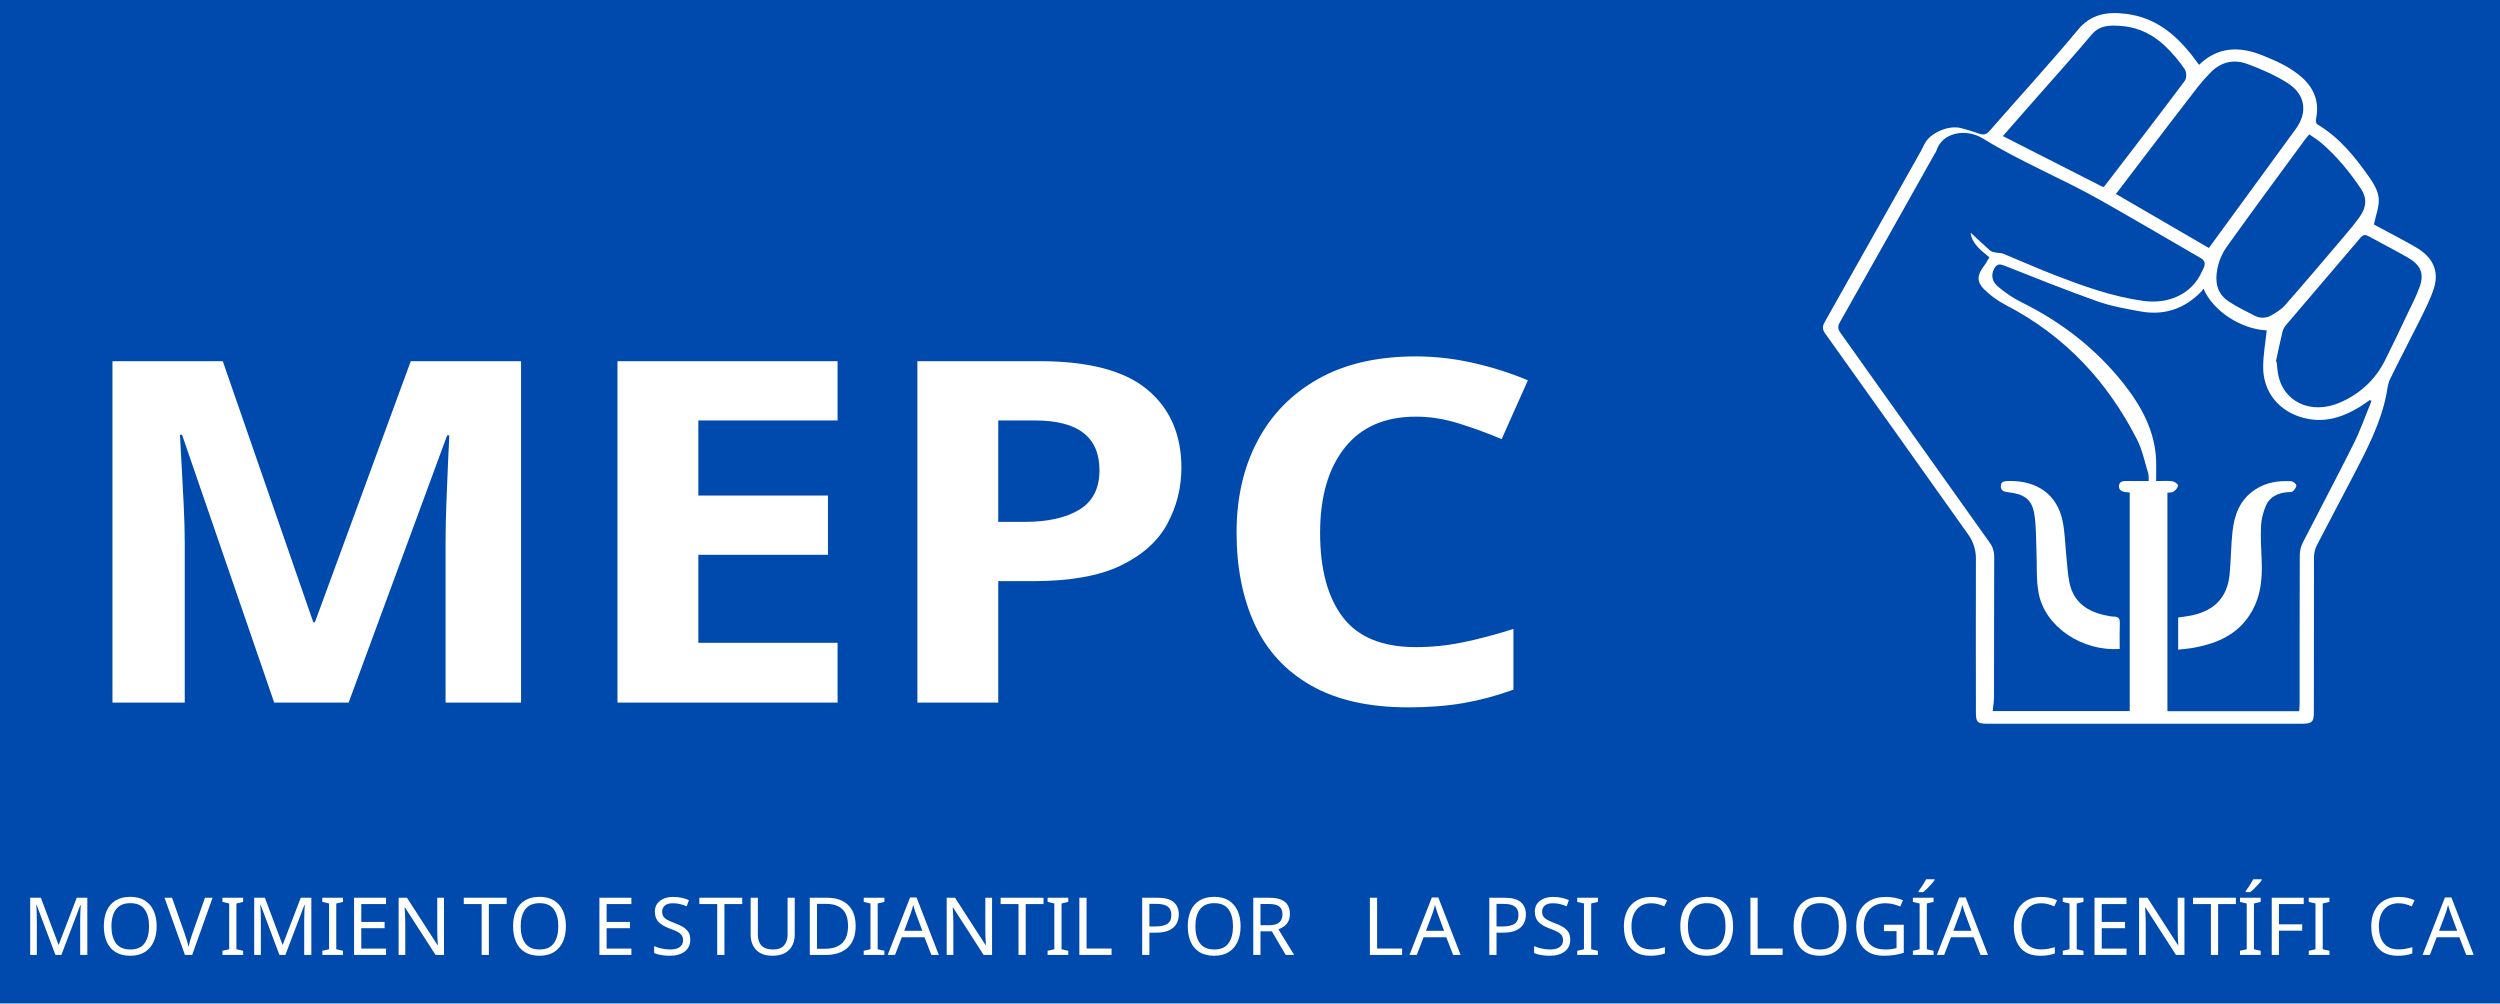
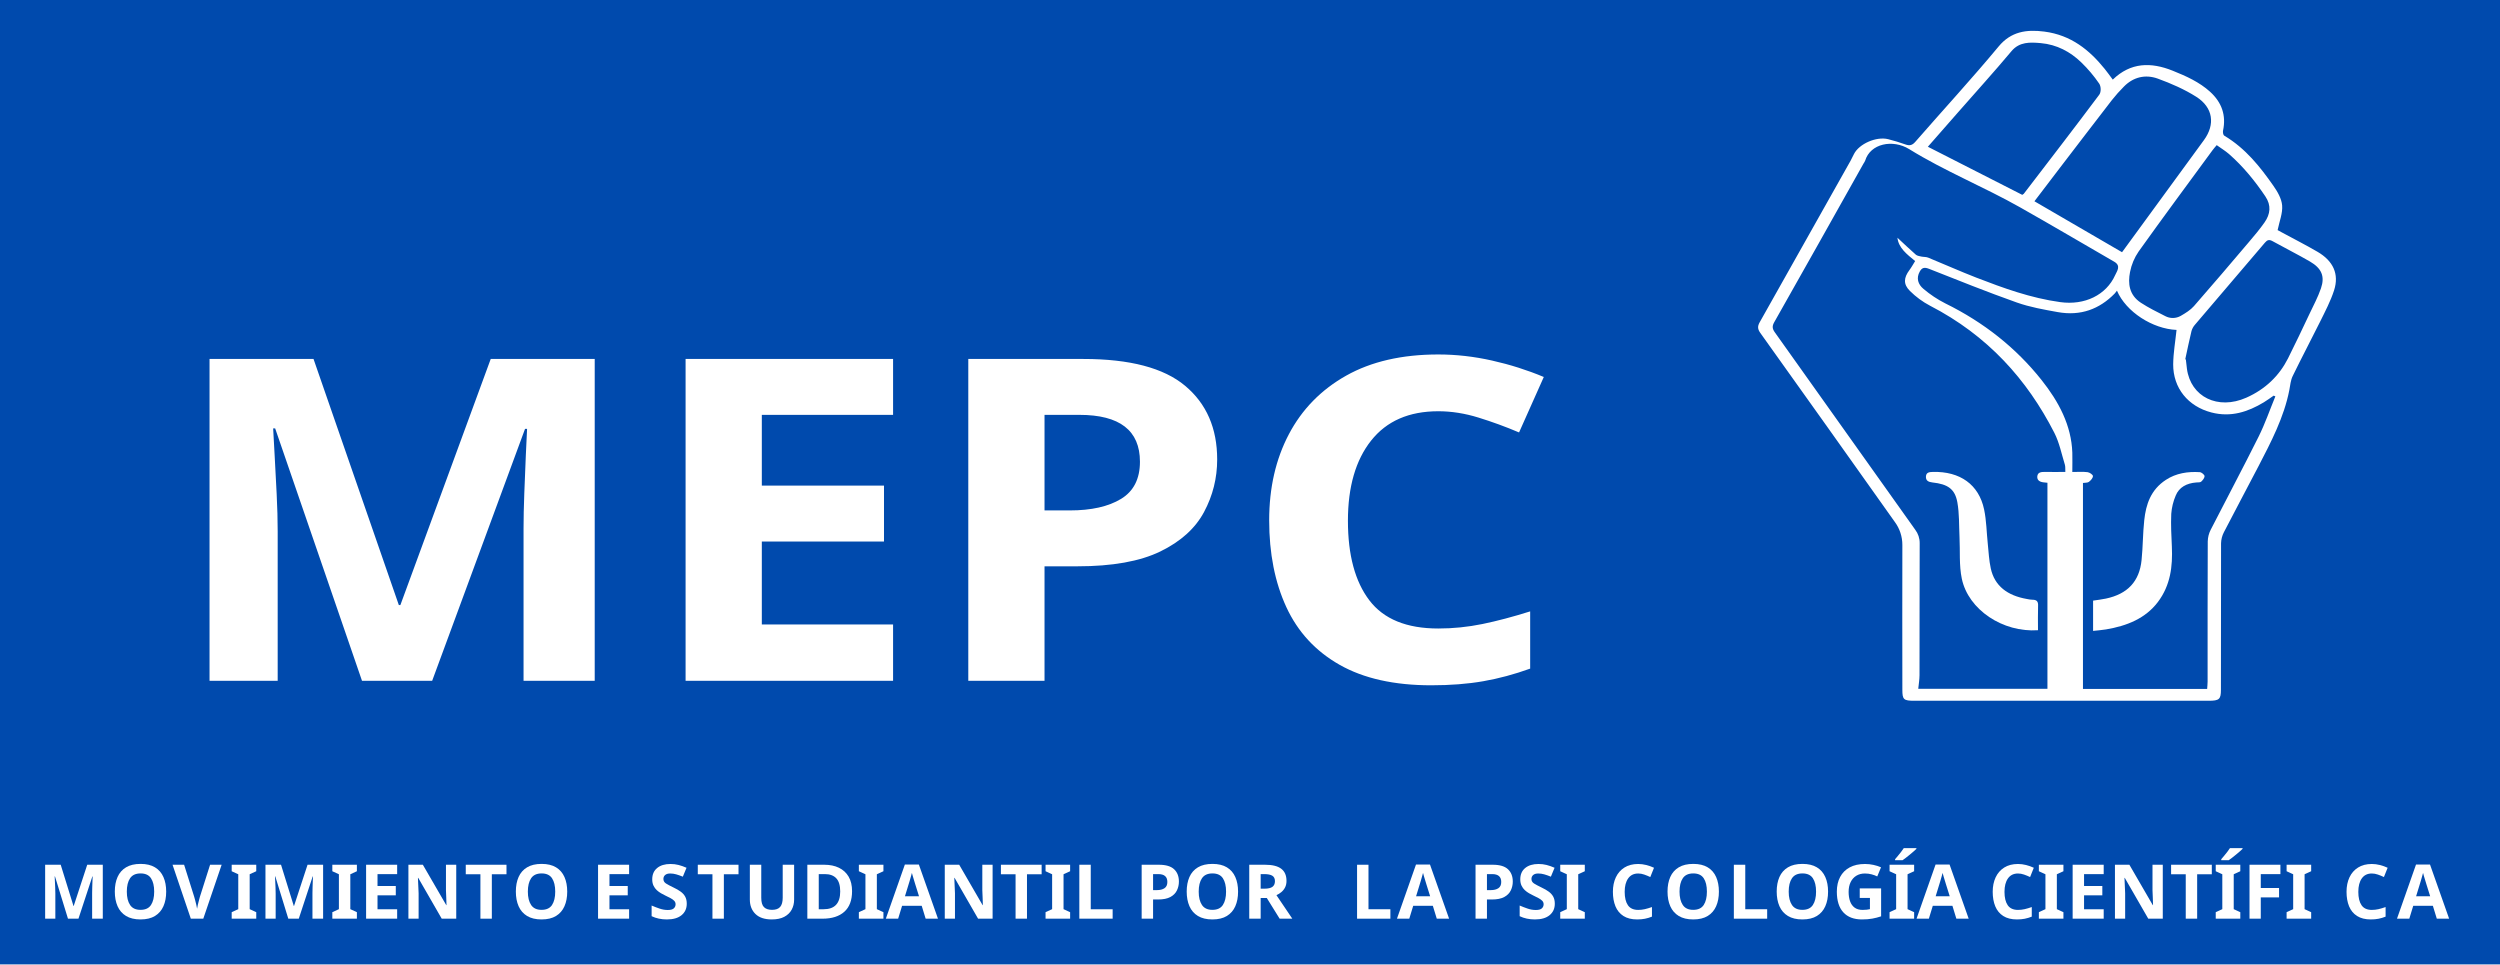
- <svg xmlns="http://www.w3.org/2000/svg" id="Layer_1" data-name="Layer 1" viewBox="0 0 2184 876.57">
-   <rect width="2184" height="876.57" style="fill:#004aad" />
-   <text transform="translate(19.57 834.24)" style="font-size:70.02px;fill:#fff;font-family:Montserrat-Regular, Montserrat">M<tspan x="66.87" y="0" style="letter-spacing:-0.021em">O</tspan>
-     <tspan x="124.14" y="0" style="letter-spacing:-0.015em">V</tspan>
-     <tspan x="171.97" y="0">IMIEN</tspan>
-     <tspan x="384.89" y="0" style="letter-spacing:-0.01em">T</tspan>
-     <tspan x="424.39" y="0">O E</tspan>
-     <tspan x="548.32" y="0" style="letter-spacing:-0.01em">S</tspan>
-     <tspan x="590.68" y="0" style="letter-spacing:-0.014em">T</tspan>
-     <tspan x="629.89" y="0">UDIANTIL POR </tspan>
-     <tspan x="1170.37" y="0" style="letter-spacing:0.002em">L</tspan>
-     <tspan x="1211.75" y="0">A PSI</tspan>
-     <tspan x="1394.77" y="0" style="letter-spacing:-0.015em">C</tspan>
-     <tspan x="1444.07" y="0">O</tspan>
-     <tspan x="1502.81" y="0" style="letter-spacing:-0.014em">L</tspan>
-     <tspan x="1543.08" y="0">OGÍA CIENTÍFI</tspan>
-     <tspan x="2047.7" y="0" style="letter-spacing:-0.018em">C</tspan>
-     <tspan x="2096.78" y="0">A</tspan>
+ <svg xmlns="http://www.w3.org/2000/svg" id="Portada" viewBox="0 0 2316.86 893.71">
+   <rect id="Fondo" width="2316.86" height="893.71" style="fill:#004aad" />
+   <text id="Movimiento" transform="translate(35.54 851.38)" style="font-size:70.02px;fill:#fff;font-family:Montserrat-ExtraBold, Montserrat;font-weight:800">M<tspan x="66.8" y="0" style="letter-spacing:-0.024em">O</tspan>
+     <tspan x="124.36" y="0" style="letter-spacing:-0.015em">V</tspan>
+     <tspan x="176.94" y="0">IMIEN</tspan>
+     <tspan x="394.7" y="0" style="letter-spacing:-0.01em">T</tspan>
+     <tspan x="438.46" y="0">O E</tspan>
+     <tspan x="565.13" y="0" style="letter-spacing:-0.01em">S</tspan>
+     <tspan x="609.73" y="0" style="letter-spacing:-0.011em">T</tspan>
+     <tspan x="653.42" y="0">UDIANTIL POR </tspan>
+     <tspan x="1215.82" y="0" style="letter-spacing:0.008em">L</tspan>
+     <tspan x="1259.09" y="0">A PSI</tspan>
+     <tspan x="1455.14" y="0" style="letter-spacing:-0.015em">C</tspan>
+     <tspan x="1505.77" y="0">O</tspan>
+     <tspan x="1565" y="0" style="letter-spacing:-0.011em">L</tspan>
+     <tspan x="1606.94" y="0">OGÍA CIENTÍFI</tspan>
+     <tspan x="2135.03" y="0" style="letter-spacing:-0.012em">C</tspan>
+     <tspan x="2185.86" y="0">A</tspan>
  </text>
  <g id="Puño">
-     <path d="M2110.81,216.2c-10.81-6.31-22-12-33.1-18l-3.86-2.08c1.69-8.27,4.79-15.69,4.19-22.86-.52-6.29-4.3-12.8-8.2-18.35-12.31-17.53-25.6-34.44-45.39-46.29-1.12-.67-1.49-3.25-1.17-4.77,2.94-13.88-.94-25.91-12.08-36-9.8-8.86-22-14.41-34.58-19.44-20.18-8.1-39-7.8-55.54,8.25-2.76-3.67-5-6.87-7.48-9.93-14.07-17.37-31-31.35-55.95-34.58-16.57-2.16-30.85,0-42.27,13.76-24.92,30-51.53,58.9-77.24,88.39-2.76,3.16-5.13,3.88-9.15,2.45-5.25-1.86-10.61-3.55-16-4.89-11-2.72-26.94,4.34-31.68,13.82-1,2-2,4.1-3.09,6.1q-42.09,74.91-84.28,149.79c-2.08,3.68-1.92,6.33.57,9.82q62.46,87.51,124.65,175.17a35.58,35.58,0,0,1,7,21.39c-.12,44.73-.06,89.46,0,134.19,0,9.06,1.18,10.14,11.2,10.14h272.66c9.81,0,11.37-1.4,11.37-10.18,0-45.25,0-90.5.12-135.74a23.48,23.48,0,0,1,2.66-10.32c10.45-20.3,21.29-40.44,31.82-60.71,11.9-22.92,23.9-45.83,28.79-71,.85-4.38,1.19-9,3.13-13,8.18-16.86,17-33.45,25.34-50.26,4.72-9.57,9.77-19.14,13-29.14C2131,236.87,2125.42,224.71,2110.81,216.2Zm-93.41-98.83c4.06,2.9,8,5.29,11.4,8.24,13.28,11.65,24.07,25,33.65,39.2,5.69,8.46,4.67,16.47-.77,24.24-4.48,6.4-9.61,12.44-14.73,18.46-16.76,19.74-33.51,39.49-50.62,59-3.21,3.66-7.81,6.53-12.26,9.08a14.91,14.91,0,0,1-14.37.22c-7.69-3.93-15.53-7.74-22.63-12.42-10.82-7.13-12.08-17.77-10-28.43a50.27,50.27,0,0,1,8-19.05c22.46-31.45,45.53-62.56,68.41-93.77C2014.5,120.72,2015.7,119.41,2017.4,117.37Zm-97.1-41.79a143.86,143.86,0,0,1,11.13-12.51c8.56-8.72,19.73-11.59,31.43-7.33,12.39,4.5,24.71,9.93,35.58,16.81,15.67,9.92,17.74,25.59,7.16,40.1-25.11,34.45-50.29,68.85-75.93,104l-81.19-47.21c8-10.46,15.69-20.65,23.47-30.81C1888,117.56,1904.09,96.52,1920.3,75.58ZM1777.4,87.29c16.65-19,33.65-37.72,49.8-57,7.4-8.84,17.28-8.34,27.1-7.48,15,1.31,27.47,8.09,37.54,17.81a128,128,0,0,1,16.66,19.73c1.77,2.59,1.89,7.89.06,10.34-23,30.76-46.5,61.22-69.89,91.74a8.18,8.18,0,0,1-1.42,1l-87.53-44.55C1759.16,108.09,1768.27,97.69,1777.4,87.29Zm80.93,332.92c-3.6-.07-6.88.29-7.21,4.19s2.76,5.28,6.65,5.57c.77.06,1.53.16,2.76.29V621.2H1740.82c.41-4.3,1.15-8.47,1.16-12.65.09-40.76,0-81.53.16-122.29a20.34,20.34,0,0,0-4.15-12.5q-65.12-91.47-130.16-183c-2.39-3.34-2.47-5.79-.51-9.26q41.51-73.44,82.73-147a15.27,15.27,0,0,0,1.56-2.76c4.76-15.82,25.54-20.14,40.88-10.64,32.7,20.26,69,34.87,102.5,53.8,29.35,16.59,58.34,33.68,87.5,50.54,6.45,3.73,2.48,8.66.86,12.27C1915,256.41,1895,266,1872.48,262.87c-27.38-3.75-52.74-13-77.88-22.71-15-5.82-29.69-12.42-44.59-18.53-1.9-.77-4.3-.53-6.41-1-1.73-.37-3.81-.69-5-1.71-5.81-5.1-11.37-10.42-17.1-15.73,1.06,9.49,8.75,15.31,16.43,21.62-1.76,2.8-3.32,5.7-5.3,8.36-5.26,7-5.87,13,.45,19.33a77.37,77.37,0,0,0,18.58,13.66c53.5,27.64,90,68.39,115.23,117.76,4.73,9.25,6.72,19.63,9.78,29.53.59,1.91.3,4.05.45,6.78C1870.26,420.24,1864.29,420.33,1858.33,420.21Zm197.88-32.65c-14.39,28.87-29.64,57.41-44.33,86.17a24.68,24.68,0,0,0-2.78,10.8c-.19,43.34-.12,86.68-.14,130,0,2.19-.26,4.38-.41,6.76h-115.1V430.44c1.91-.3,4.26-.07,5.49-1,1.79-1.36,3.75-3.55,3.75-5.39,0-1.26-3.06-3.39-5-3.62-4.51-.54-9.16-.17-14.1-.17,0-6.34.17-12.14,0-17.92C1882.69,377,1871,355.1,1855,334.9q-35.37-44.44-89.11-70.88a104,104,0,0,1-20.26-13.48c-5-4.17-6.83-9.89-3.41-16,2-3.59,4.2-4.3,8.68-2.52,27,10.66,53.87,21.47,81.26,31.18,12.07,4.27,25.12,6.59,37.93,8.89,21.27,3.83,38.69-2.78,52.72-17.12.63-.64,1.1-1.39,2.17-2.77,8.39,19.71,33,35.45,55.22,36.41-1.09,10.62-3.05,21.25-3.1,31.88-.09,22,13.78,39,35.43,44.62,18.08,4.7,33.82-.53,48.59-9.43,3.14-1.9,6.06-4.1,9.08-6.16l1.59.67C2066.62,362.64,2062.26,375.43,2056.21,387.56ZM2114,250.06c-2.79,8.17-7,16-10.72,23.86-6.53,13.75-13,27.54-19.86,41.16-8.11,16-20.89,28.47-38.63,36.34-26.31,11.67-51.47-.72-55-26.75-.38-2.89-.7-5.79-1-8.69l-.56-.16c1.9-8.74,3.68-17.5,5.79-26.2a15.24,15.24,0,0,1,3.28-5.92c21.56-25.34,43.26-50.6,64.8-76,2.2-2.59,4-3.06,7.09-1.32,11.47,6.35,23.26,12.25,34.57,18.81C2114.63,231.51,2117.83,238.93,2114,250.06Z" style="fill:#fff" />
-     <path d="M1846.48,538.65a29.15,29.15,0,0,1-5.14-.71c-17.83-3.14-29.77-12-33.31-28.25-1.65-7.54-2-15.31-2.8-23-1.12-10.59-1.2-21.34-3.4-31.75-4.87-23.06-22.32-35.35-47.47-34.73-3.39.09-6.22.43-6.43,4.25s2.27,5.1,6,5.5c14.17,1.54,20.91,6,23.12,18.44,1.89,10.59,1.48,21.52,2,32.29.63,12.83-.5,25.94,2.11,38.44,6,28.77,38,50.05,70.61,47.78,0-7.77-.18-15.3.08-22.82C1852,540.46,1850.8,538.6,1846.48,538.65Z" style="fill:#fff" />
-     <path d="M2001.72,420.43c-11.24-.71-22,1-31.31,7.06-14.19,9.23-18.56,22.86-20.15,37.36-1.34,12.29-1.23,24.71-2.48,37-2,19.89-13,31.47-33,35.74-3.87.83-7.84,1.26-11.93,1.89v28.06c4.42-.51,8.24-.78,12-1.4,19.42-3.26,36.49-10.17,47.94-25.32,11.8-15.6,13.81-33.18,13-51.36-.46-10.13-1-20.29-.56-30.4a53,53,0,0,1,4.15-17c3.12-7.64,10.07-11.41,19.15-12.1,1.52-.11,3.58.06,4.42-.72,1.53-1.42,3.21-3.5,3.13-5.23C2006,422.74,2003.34,420.53,2001.72,420.43Z" style="fill:#fff" />
+     <path d="M2147.73,233.34c-10.81-6.31-22.05-12-33.11-18l-3.85-2.09c1.69-8.27,4.79-15.68,4.19-22.85-.52-6.29-4.3-12.81-8.2-18.36-12.31-17.53-25.6-34.44-45.39-46.29-1.12-.67-1.49-3.25-1.17-4.77,2.94-13.88-.95-25.91-12.08-36-9.81-8.87-22-14.42-34.58-19.45-20.18-8.1-39-7.8-55.54,8.26-2.76-3.68-5-6.88-7.48-9.93-14.07-17.38-31-31.36-56-34.59-16.57-2.15-30.85,0-42.27,13.76-24.92,30-51.53,58.9-77.24,88.39-2.76,3.16-5.13,3.88-9.15,2.45-5.25-1.86-10.61-3.55-16.05-4.89-11-2.72-26.94,4.34-31.68,13.82-1,2-2,4.11-3.09,6.1q-42.09,74.93-84.28,149.79c-2.08,3.68-1.92,6.33.57,9.82Q1693.84,396,1756,483.7a35.65,35.65,0,0,1,7,21.39c-.12,44.73-.06,89.46,0,134.19,0,9.07,1.18,10.15,11.2,10.15h272.66c9.81,0,11.37-1.4,11.37-10.18,0-45.25,0-90.49.12-135.74a23.48,23.48,0,0,1,2.66-10.32c10.45-20.3,21.29-40.44,31.82-60.71,11.9-22.92,23.9-45.82,28.79-71,.85-4.38,1.18-9,3.13-13,8.18-16.85,17-33.45,25.34-50.26,4.72-9.57,9.77-19.14,13-29.14C2167.93,254,2162.34,241.85,2147.73,233.34Zm-93.41-98.83c4.06,2.91,8,5.29,11.4,8.24,13.27,11.65,24.07,25,33.65,39.2,5.69,8.46,4.67,16.47-.77,24.24-4.48,6.4-9.61,12.45-14.73,18.47-16.76,19.73-33.51,39.48-50.62,59-3.21,3.65-7.81,6.52-12.26,9.07a14.88,14.88,0,0,1-14.37.22c-7.69-3.92-15.53-7.74-22.63-12.42-10.82-7.13-12.08-17.77-10-28.42a50.31,50.31,0,0,1,8-19.06c22.46-31.45,45.53-62.56,68.41-93.77C2051.42,137.86,2052.62,136.56,2054.32,134.51Zm-97.1-41.79a142.29,142.29,0,0,1,11.13-12.5c8.56-8.73,19.73-11.59,31.43-7.34,12.39,4.51,24.71,9.93,35.58,16.81,15.67,9.92,17.74,25.59,7.16,40.11-25.11,34.44-50.29,68.84-75.93,103.94l-81.19-47.21c8-10.45,15.69-20.65,23.47-30.81C1925,134.7,1941,113.66,1957.22,92.72Zm-142.9,11.71c16.64-19,33.65-37.72,49.8-57,7.4-8.84,17.28-8.34,27.1-7.48,15,1.32,27.47,8.09,37.54,17.82a127.9,127.9,0,0,1,16.66,19.72c1.77,2.6,1.89,7.89,0,10.35-23,30.75-46.5,61.21-69.88,91.74a9,9,0,0,1-1.42,1L1786.64,136C1796.08,125.24,1805.19,114.83,1814.32,104.43Zm80.93,332.92c-3.6-.07-6.89.3-7.21,4.19s2.76,5.28,6.65,5.57c.76.06,1.53.16,2.76.29V638.34H1777.73c.42-4.3,1.16-8.47,1.17-12.65.09-40.76,0-81.53.16-122.29a20.34,20.34,0,0,0-4.15-12.5q-65.12-91.47-130.16-183c-2.39-3.34-2.47-5.79-.51-9.26q41.51-73.42,82.73-147a14.94,14.94,0,0,0,1.56-2.76c4.76-15.82,25.54-20.13,40.87-10.64,32.71,20.26,69,34.87,102.51,53.8,29.35,16.59,58.34,33.68,87.5,50.54,6.45,3.73,2.48,8.66.86,12.28-8.35,18.68-28.39,28.22-50.87,25.14-27.38-3.76-52.74-13-77.88-22.72-15-5.82-29.69-12.42-44.59-18.52-1.9-.78-4.3-.54-6.41-1-1.73-.38-3.81-.7-5-1.72-5.81-5.1-11.37-10.42-17.1-15.73,1.06,9.49,8.75,15.31,16.43,21.62-1.76,2.8-3.32,5.71-5.3,8.36-5.26,7.05-5.87,13.06.45,19.33a77.37,77.37,0,0,0,18.58,13.66c53.5,27.64,90,68.39,115.23,117.76,4.72,9.26,6.72,19.63,9.78,29.53.59,1.92.3,4,.45,6.79C1907.18,437.39,1901.21,437.47,1895.25,437.35Zm197.88-32.65c-14.39,28.88-29.64,57.41-44.33,86.17a24.69,24.69,0,0,0-2.78,10.81c-.19,43.33-.12,86.67-.14,130,0,2.19-.26,4.38-.41,6.77h-115.1V447.58c1.9-.3,4.26-.07,5.49-1,1.79-1.35,3.75-3.55,3.75-5.39,0-1.26-3.06-3.39-5-3.62-4.51-.54-9.16-.17-14.1-.17,0-6.34.17-12.13,0-17.92-.89-25.36-12.54-47.24-28.62-67.44q-35.37-44.44-89.11-70.88a104,104,0,0,1-20.26-13.48c-5-4.17-6.83-9.88-3.41-16,2-3.58,4.2-4.3,8.68-2.52,27,10.66,53.87,21.47,81.26,31.18,12.07,4.28,25.12,6.59,37.93,8.89,21.27,3.83,38.69-2.78,52.72-17.12.63-.64,1.1-1.39,2.17-2.76,8.38,19.7,33.05,35.44,55.22,36.4-1.09,10.62-3,21.25-3.1,31.88-.1,22,13.77,39,35.43,44.62,18.08,4.71,33.82-.53,48.59-9.43,3.14-1.89,6.06-4.1,9.08-6.16l1.59.68C2103.54,379.78,2099.18,392.57,2093.13,404.7Zm57.81-137.49c-2.79,8.16-7,16-10.72,23.85-6.53,13.75-13,27.55-19.86,41.16-8.11,16-20.89,28.47-38.63,36.34-26.31,11.67-51.47-.72-55-26.74-.39-2.9-.7-5.8-1-8.7l-.56-.16c1.9-8.74,3.68-17.5,5.79-26.2a15.2,15.2,0,0,1,3.28-5.91c21.56-25.35,43.26-50.61,64.8-76,2.2-2.59,3.95-3.06,7.09-1.32,11.47,6.35,23.26,12.25,34.57,18.81C2151.55,248.65,2154.75,256.07,2150.94,267.21Z" style="fill:#fff" />
+     <path d="M1883.4,555.79a28.25,28.25,0,0,1-5.14-.71c-17.83-3.13-29.77-12-33.31-28.25-1.65-7.54-2-15.31-2.8-23-1.12-10.59-1.2-21.34-3.4-31.74-4.87-23.06-22.32-35.36-47.47-34.74-3.39.09-6.22.43-6.43,4.25s2.27,5.1,6,5.51c14.16,1.53,20.9,6,23.12,18.43,1.89,10.6,1.48,21.52,2,32.3.64,12.83-.49,25.94,2.12,38.43,6,28.77,38,50.05,70.61,47.78,0-7.76-.18-15.3.08-22.82C1888.91,557.6,1887.72,555.75,1883.4,555.79Z" style="fill:#fff" />
+     <path d="M2038.64,437.57c-11.24-.71-22,1-31.31,7.07-14.19,9.22-18.57,22.85-20.15,37.35-1.34,12.29-1.23,24.71-2.48,37-2,19.9-13,31.47-33,35.74-3.87.83-7.85,1.26-11.94,1.9V584.7c4.43-.51,8.25-.77,12-1.4,19.43-3.26,36.5-10.17,48-25.32,11.8-15.59,13.81-33.17,13-51.35-.47-10.13-1-20.3-.56-30.41a52.58,52.58,0,0,1,4.15-17c3.12-7.65,10.07-11.42,19.15-12.11,1.52-.11,3.58.07,4.42-.72,1.53-1.42,3.21-3.49,3.13-5.23C2042.89,439.88,2040.26,437.67,2038.64,437.57Z" style="fill:#fff" />
  </g>
-   <text transform="translate(56.14 613.78) scale(1.12 1)" style="font-size:417.722px;fill:#fff;font-family:Montserrat-Bold, Montserrat;font-weight:700">MEPC</text>
+   <text transform="translate(152.08 630.92) scale(1.12 1)" style="font-size:417.722px;fill:#fff;font-family:Montserrat-Black, Montserrat;font-weight:800">MEPC</text>
</svg>
